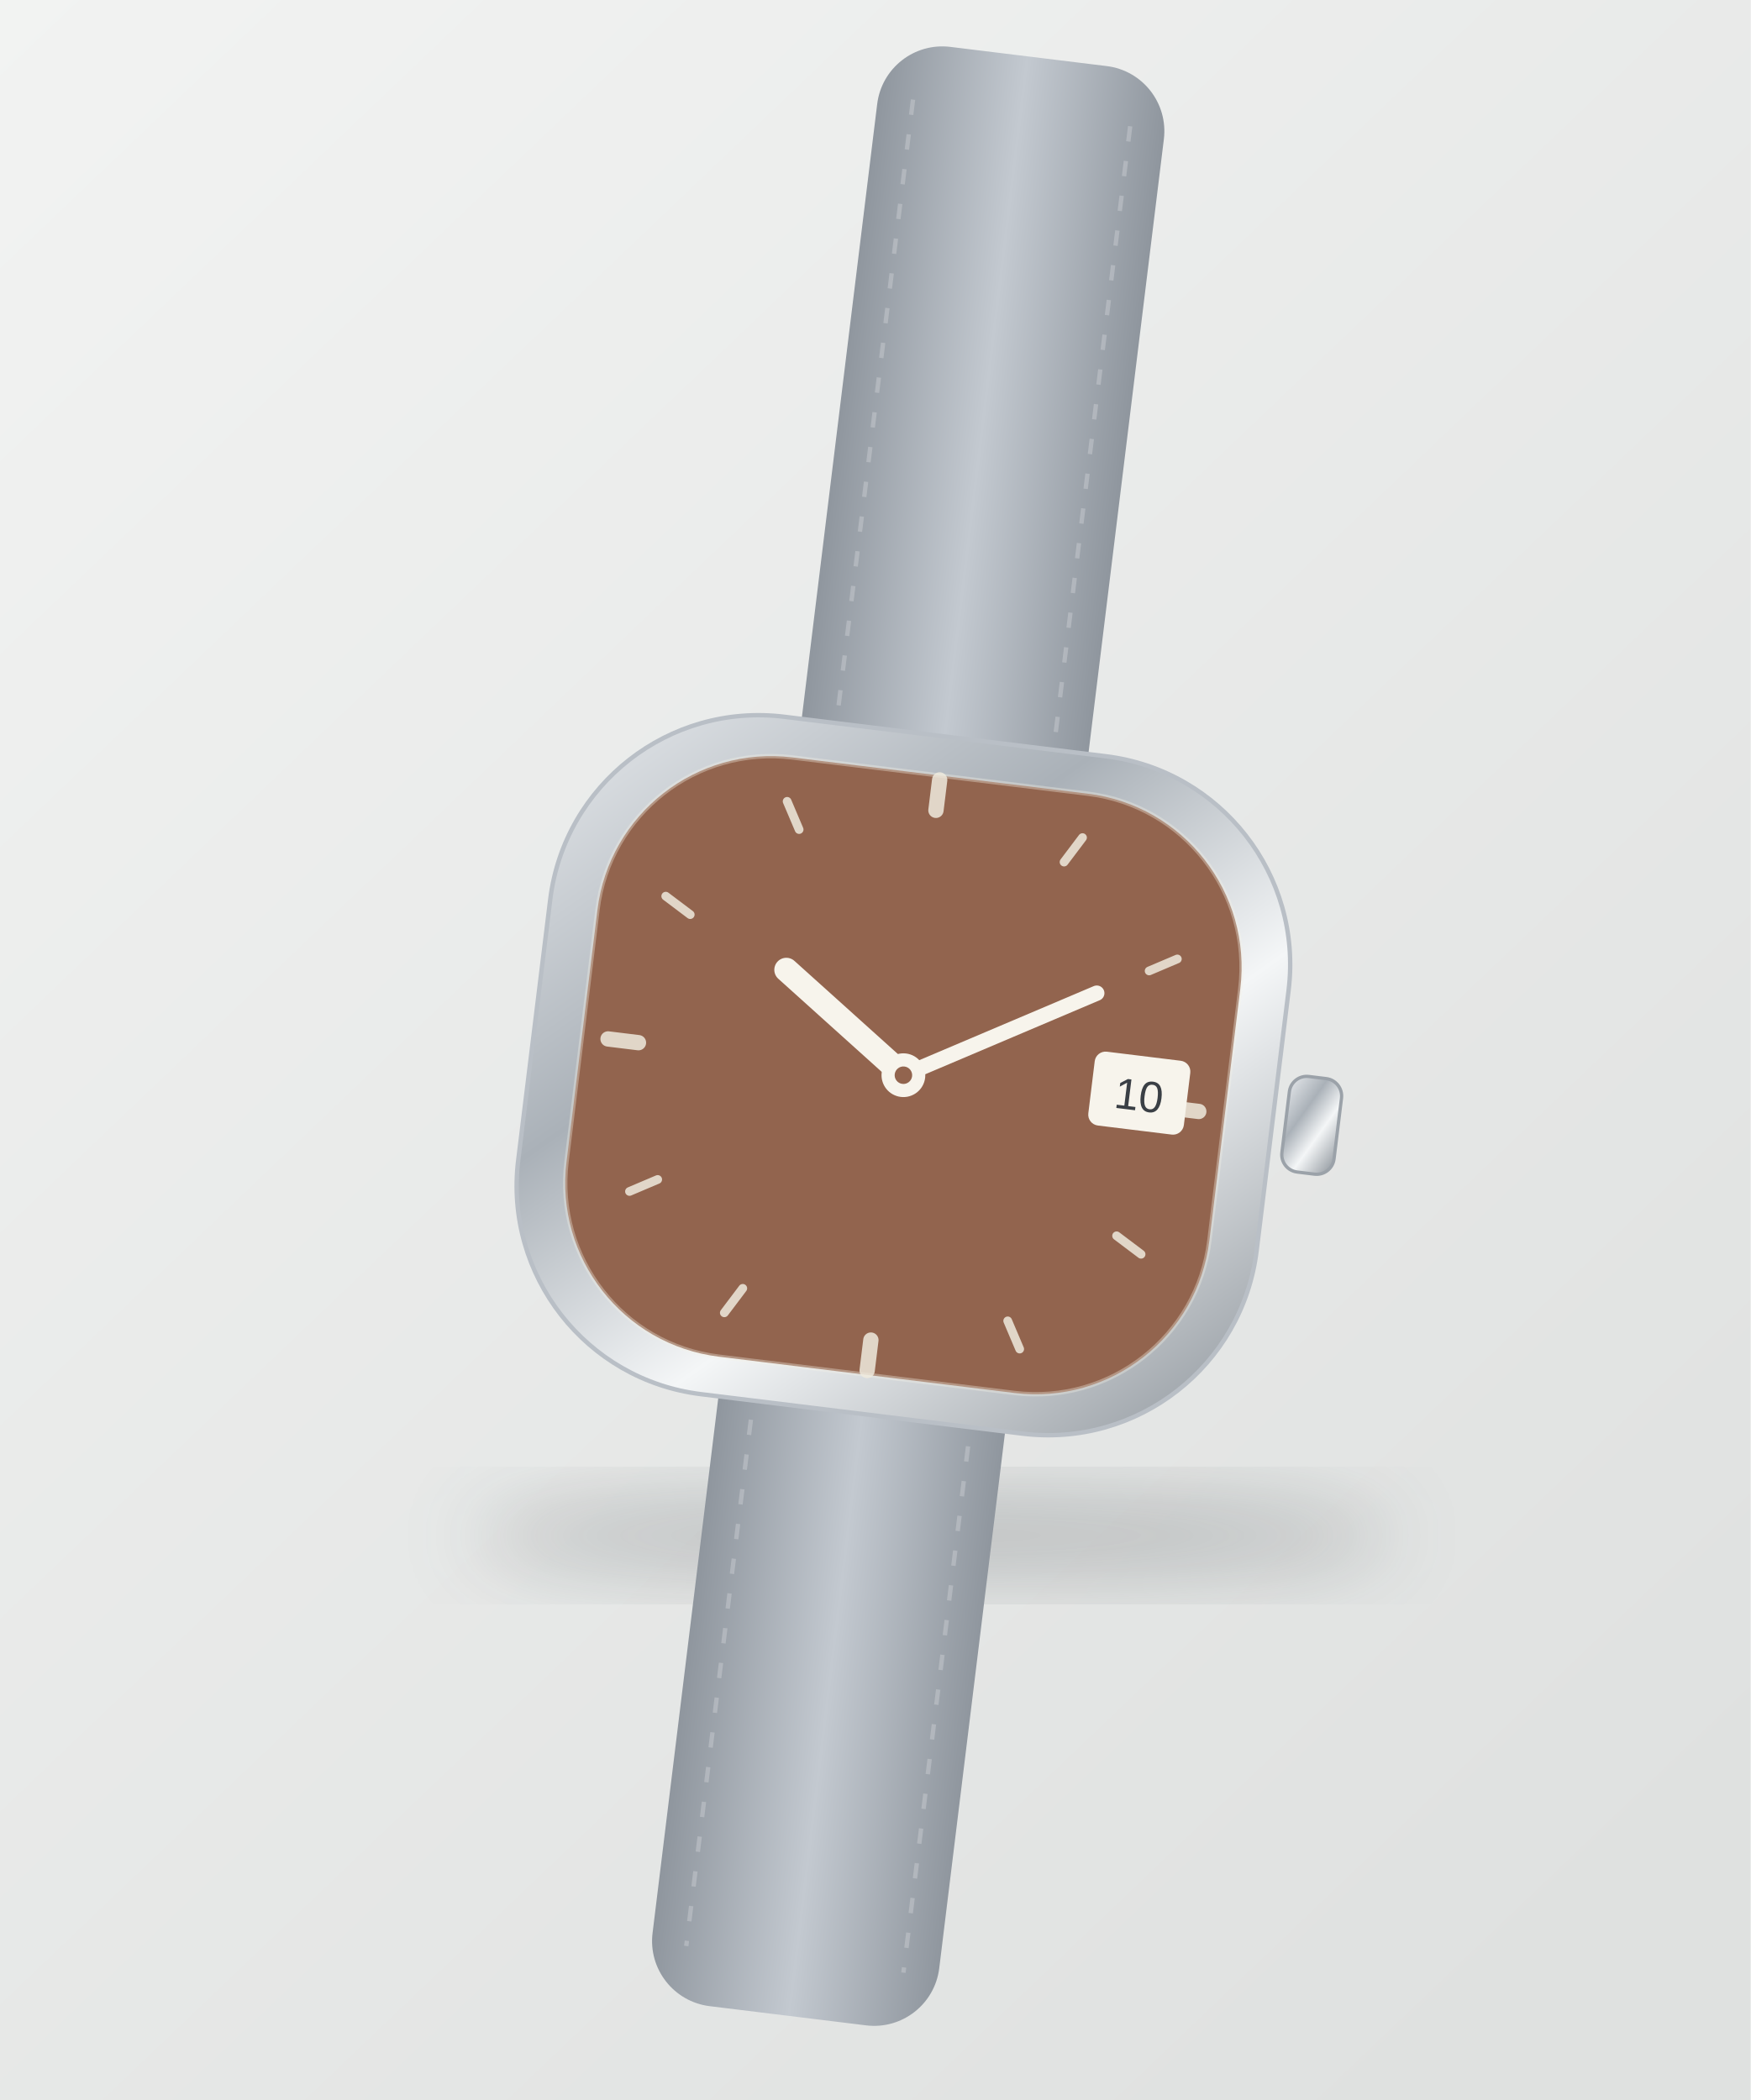
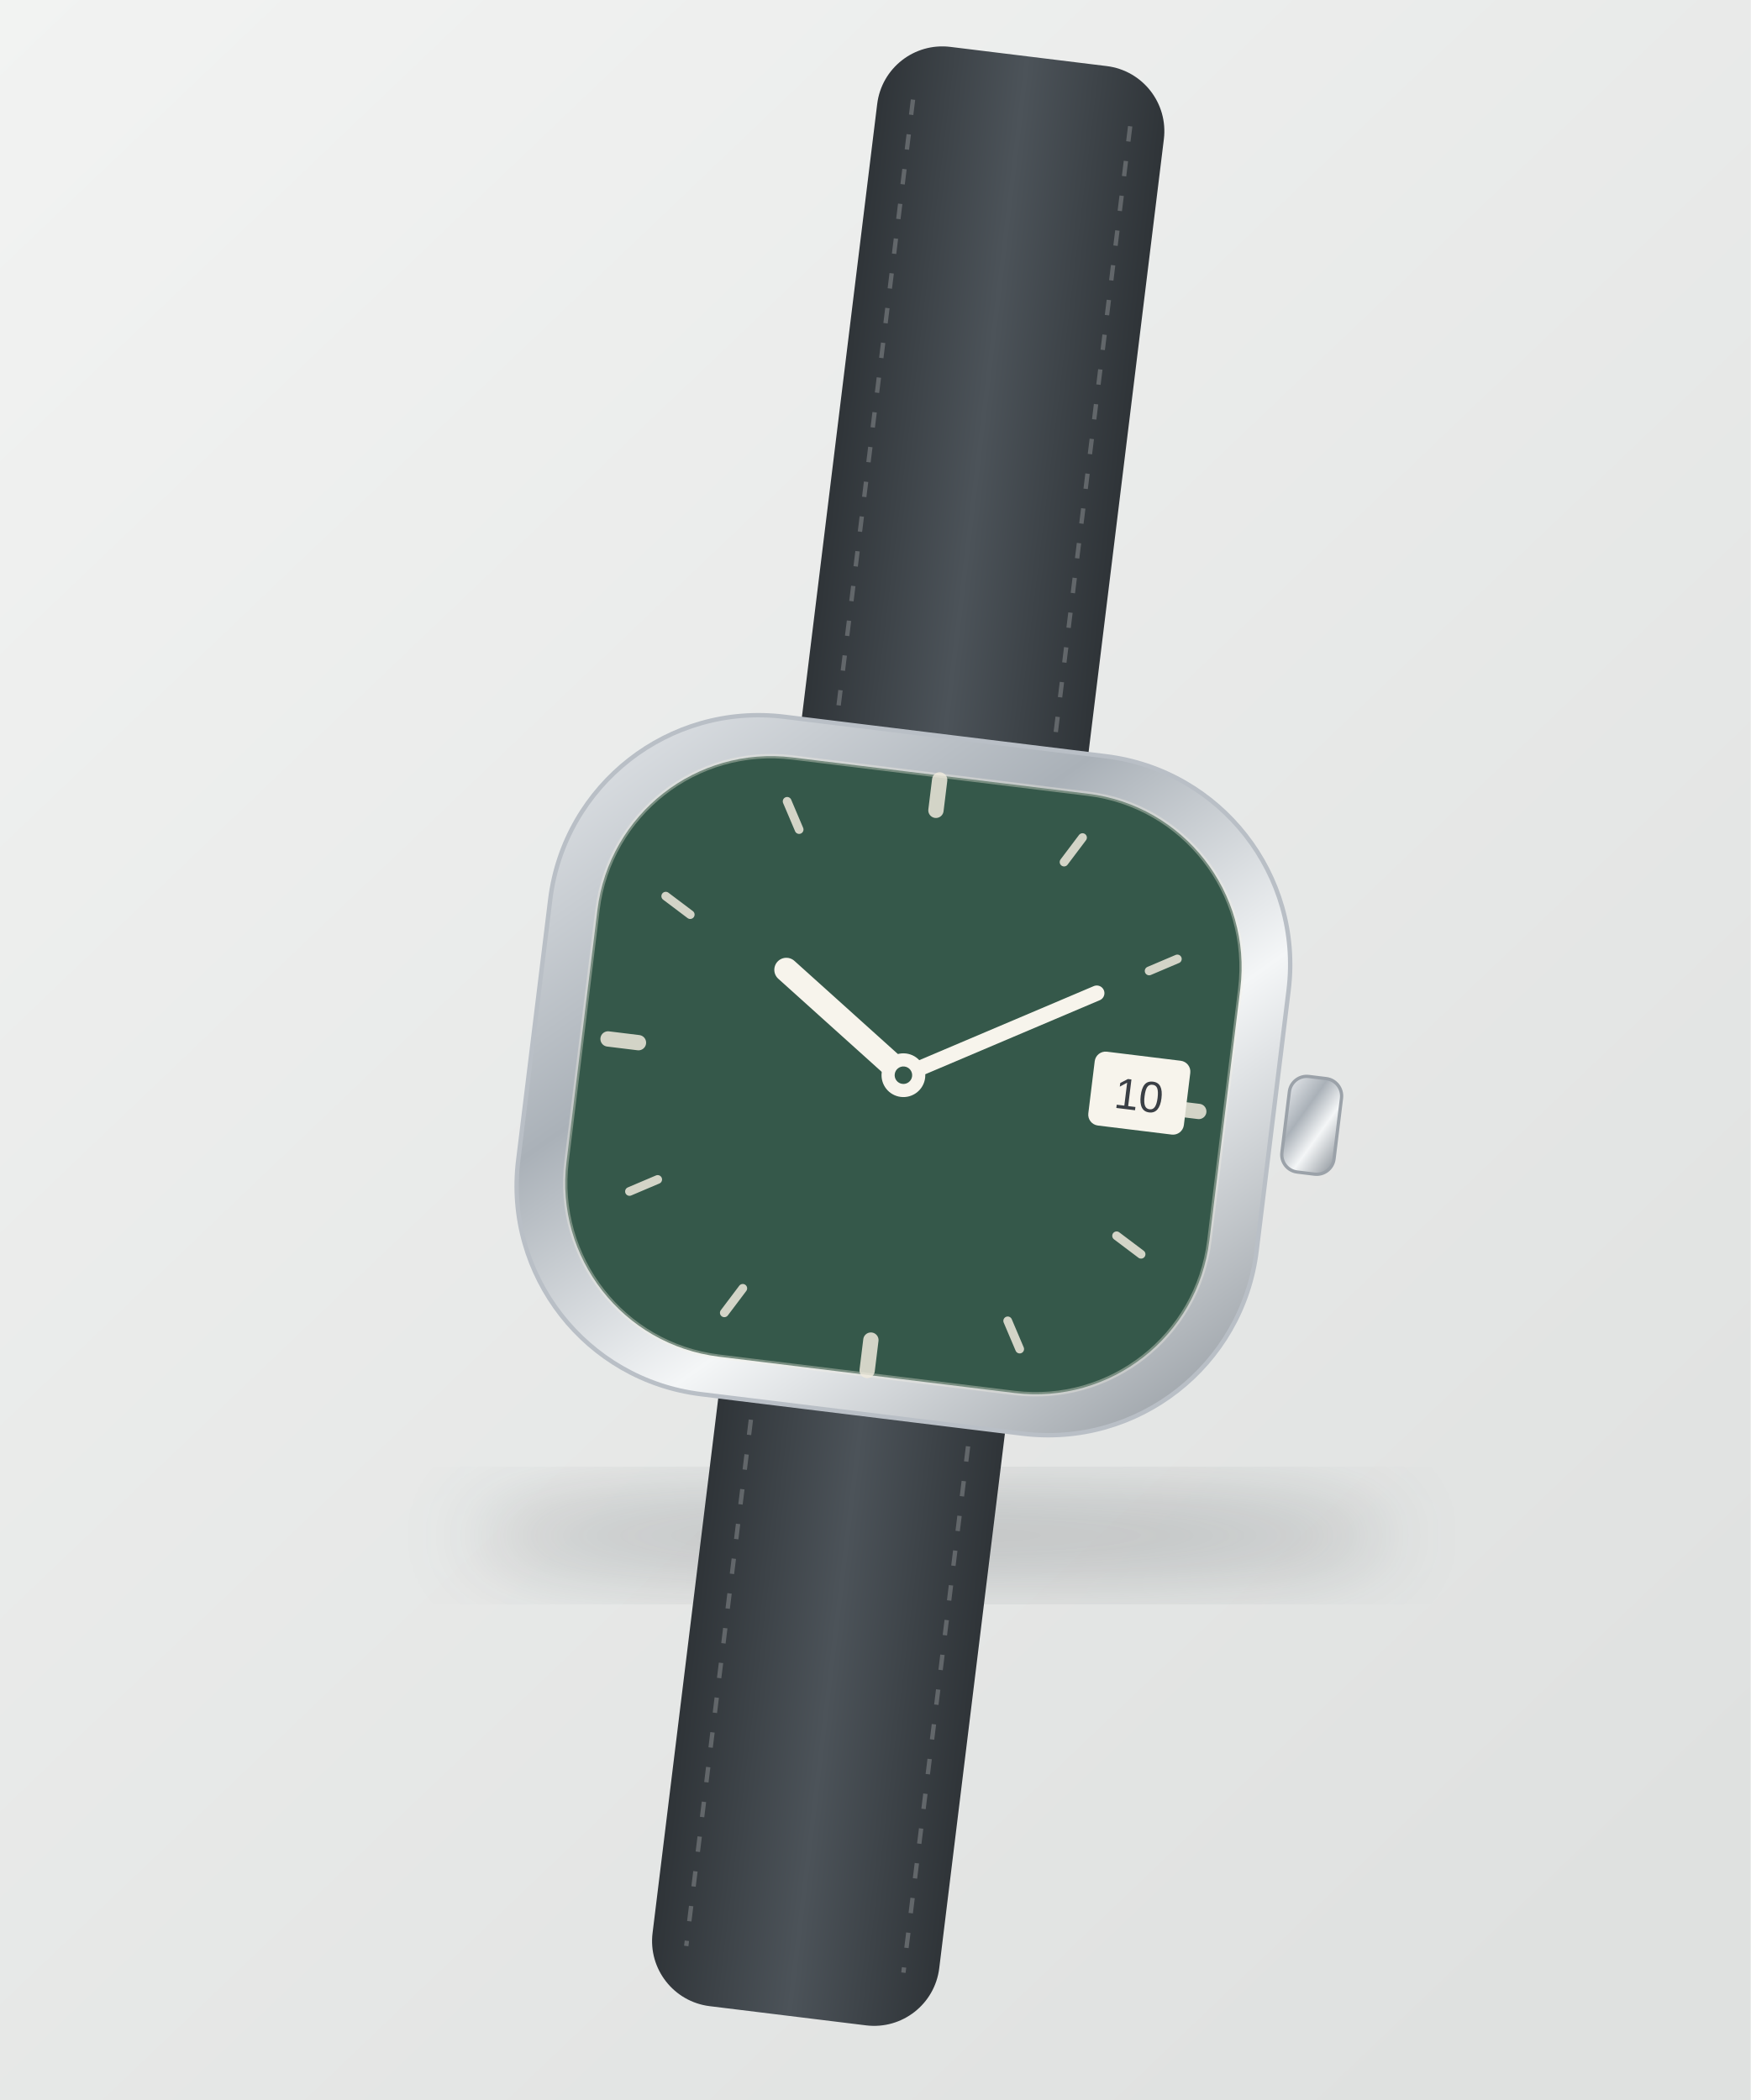
<svg xmlns="http://www.w3.org/2000/svg" width="800" height="960" viewBox="0 0 800 960" role="img" aria-labelledby="title desc">
  <defs>
    <linearGradient id="bg" x2=".8" y2="1">
      <stop stop-color="#f2f3f2" />
      <stop offset="1" stop-color="#dfe1e0" />
    </linearGradient>
    <linearGradient id="band" x1="0" x2="1">
-       <stop stop-color="#8f969e" />
-       <stop offset=".5" stop-color="#c3c9d0" />
-       <stop offset="1" stop-color="#8f969e" />
+       <stop stop-color="#2f3438" />
+       <stop offset=".5" stop-color="#4c5359" />
+       <stop offset="1" stop-color="#2f3438" />
    </linearGradient>
    <linearGradient id="metal" x2="1" y2="1">
      <stop stop-color="#e6e9ec" />
      <stop offset=".35" stop-color="#aab1b8" />
      <stop offset=".62" stop-color="#f4f6f7" />
      <stop offset="1" stop-color="#8d949b" />
    </linearGradient>
    <filter id="shadow">
      <feGaussianBlur stdDeviation="18" />
    </filter>
  </defs>
  <rect width="800" height="960" fill="url(#bg)" />
  <ellipse cx="426" cy="702" rx="210" ry="26" fill="#3b4147" opacity=".2" filter="url(#shadow)" />
  <g transform="rotate(7 400 498) translate(12 -8)">
    <rect x="334" y="28.8" width="132" height="902.4" rx="30" fill="url(#band)" />
    <line x1="350" y1="54.8" x2="350" y2="905.2" stroke="#fff" stroke-opacity=".22" stroke-width="2" stroke-dasharray="7 9" />
    <line x1="450" y1="54.8" x2="450" y2="905.2" stroke="#fff" stroke-opacity=".22" stroke-width="2" stroke-dasharray="7 9" />
    <rect x="576" y="476" width="24" height="44" rx="8" fill="url(#metal)" stroke="#9ba2a9" stroke-width="1.5" />
    <rect x="230" y="342" width="340" height="312" rx="96" fill="url(#metal)" stroke="#b9bfc6" stroke-width="2" />
-     <rect x="252" y="360" width="296" height="276" rx="80" fill="#92644e" />
+     <rect x="252" y="360" width="296" height="276" rx="80" fill="#35584a" />
    <rect x="252" y="360" width="296" height="276" rx="80" fill="none" stroke="#f4f0e6" stroke-opacity=".35" stroke-width="2" />
    <line x1="400.00" y1="376.00" x2="400.00" y2="362.00" stroke="#efeadd" stroke-opacity=".85" stroke-width="7" stroke-linecap="round" />
    <line x1="461.00" y1="392.34" x2="468.00" y2="380.22" stroke="#efeadd" stroke-opacity=".85" stroke-width="4" stroke-linecap="round" />
    <line x1="505.66" y1="437.00" x2="517.78" y2="430.00" stroke="#efeadd" stroke-opacity=".85" stroke-width="4" stroke-linecap="round" />
    <line x1="522.00" y1="498.00" x2="536.00" y2="498.00" stroke="#efeadd" stroke-opacity=".85" stroke-width="7" stroke-linecap="round" />
    <line x1="505.66" y1="559.00" x2="517.78" y2="566.00" stroke="#efeadd" stroke-opacity=".85" stroke-width="4" stroke-linecap="round" />
    <line x1="461.00" y1="603.66" x2="468.00" y2="615.78" stroke="#efeadd" stroke-opacity=".85" stroke-width="4" stroke-linecap="round" />
    <line x1="400.00" y1="620.00" x2="400.00" y2="634.00" stroke="#efeadd" stroke-opacity=".85" stroke-width="7" stroke-linecap="round" />
    <line x1="339.00" y1="603.66" x2="332.00" y2="615.78" stroke="#efeadd" stroke-opacity=".85" stroke-width="4" stroke-linecap="round" />
    <line x1="294.34" y1="559.00" x2="282.22" y2="566.00" stroke="#efeadd" stroke-opacity=".85" stroke-width="4" stroke-linecap="round" />
    <line x1="278.00" y1="498.00" x2="264.00" y2="498.00" stroke="#efeadd" stroke-opacity=".85" stroke-width="7" stroke-linecap="round" />
    <line x1="294.34" y1="437.00" x2="282.22" y2="430.00" stroke="#efeadd" stroke-opacity=".85" stroke-width="4" stroke-linecap="round" />
    <line x1="339.00" y1="392.34" x2="332.00" y2="380.22" stroke="#efeadd" stroke-opacity=".85" stroke-width="4" stroke-linecap="round" />
    <line x1="400" y1="498" x2="341.02" y2="456.70" stroke="#f7f4ec" stroke-width="11" stroke-linecap="round" />
    <line x1="400" y1="498" x2="483.14" y2="450.00" stroke="#f7f4ec" stroke-width="7" stroke-linecap="round" />
    <circle cx="400" cy="498" r="10" fill="#f7f4ec" />
-     <circle cx="400" cy="498" r="4" fill="#92644e" />
+     <circle cx="400" cy="498" r="4" fill="#35584a" />
    <rect x="486" y="476" width="44" height="34" rx="5" fill="#f7f4ec" />
    <text x="508" y="501" text-anchor="middle" font-family="Arial,sans-serif" font-size="20" fill="#3a3f45">10</text>
  </g>
</svg>
